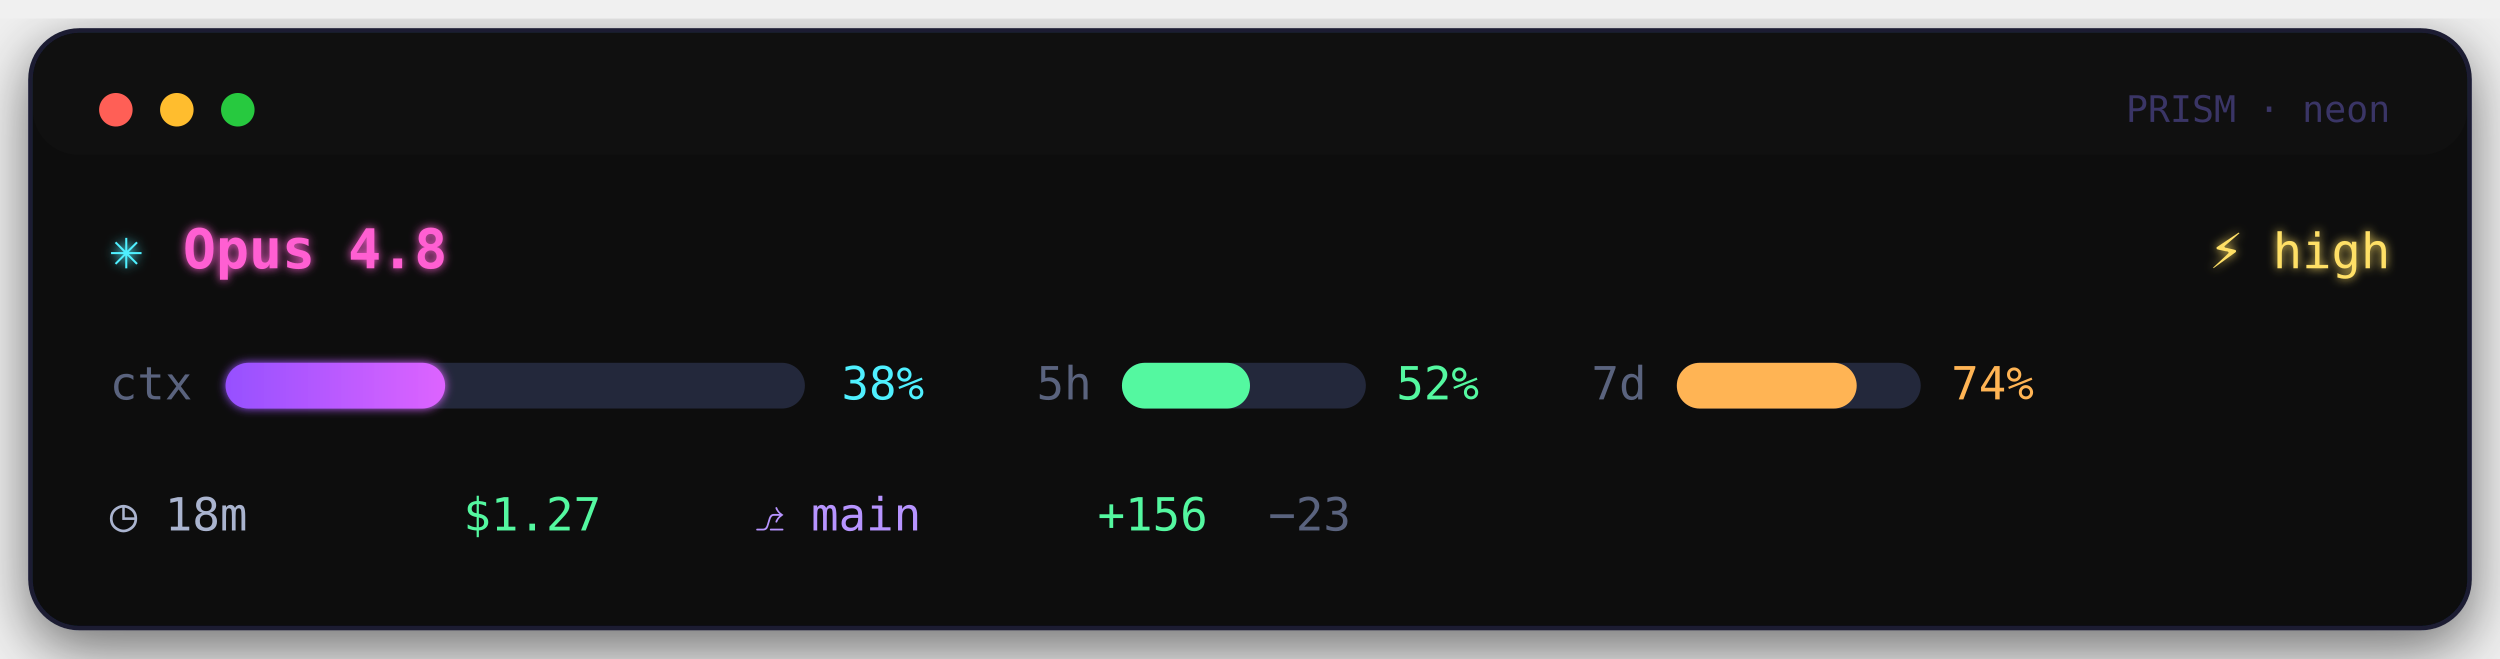
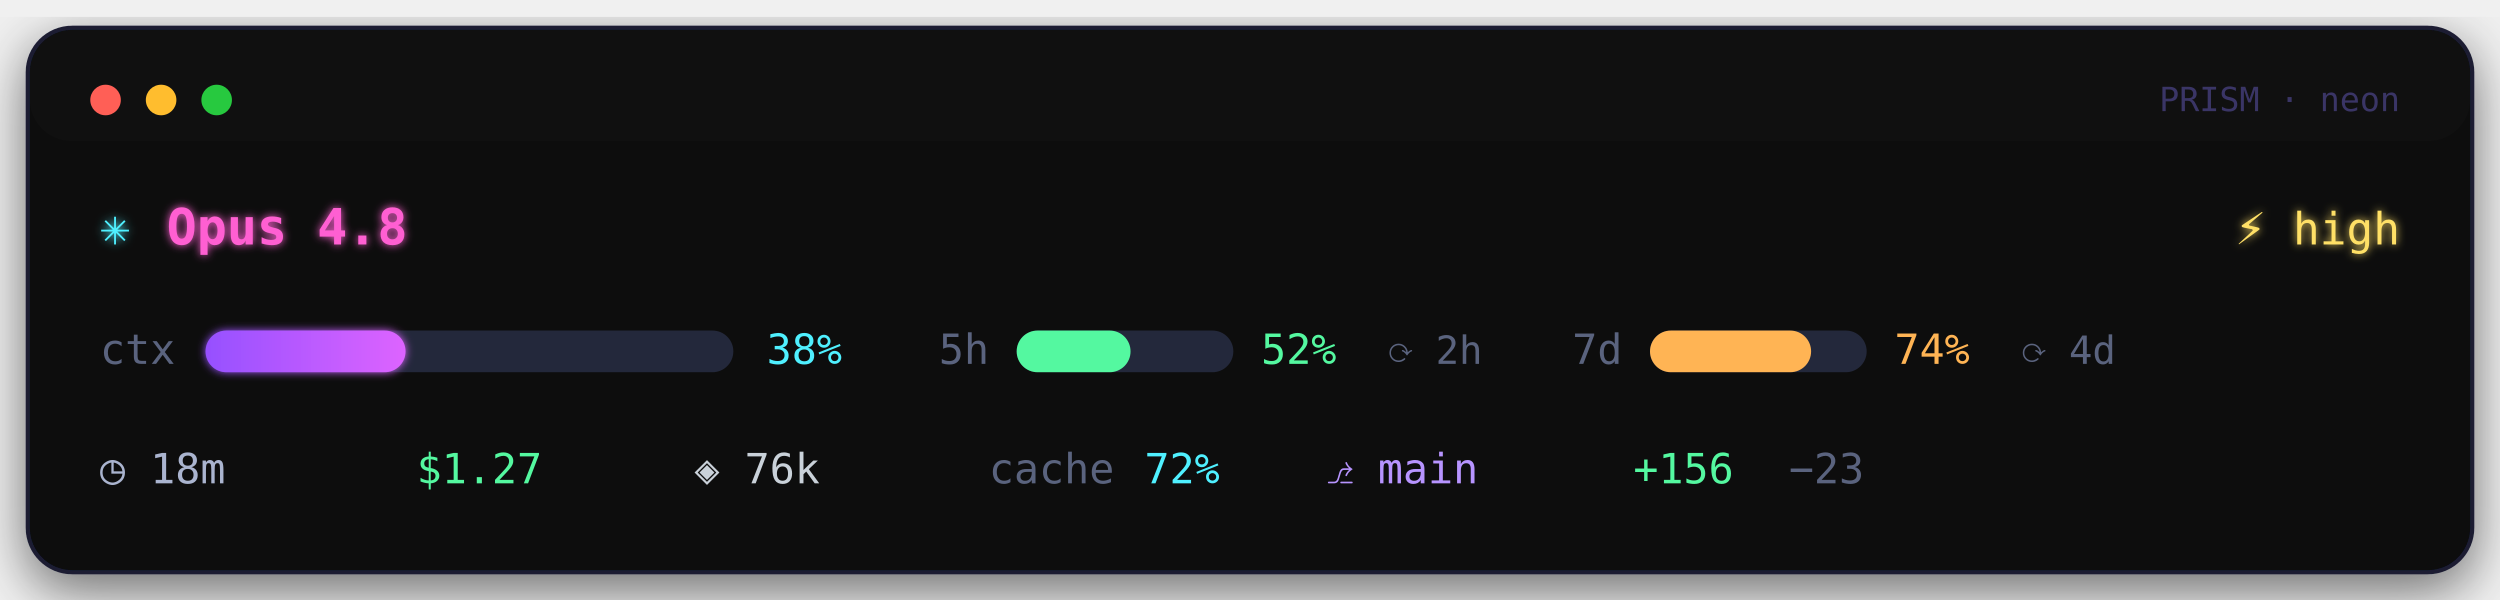
- <svg xmlns="http://www.w3.org/2000/svg" viewBox="0 0 820 216" width="820" height="216" font-family="ui-monospace, SFMono-Regular, Menlo, Consolas, 'DejaVu Sans Mono', monospace">
+ <svg xmlns="http://www.w3.org/2000/svg" viewBox="0 0 900 216" width="900" height="216" font-family="ui-monospace, SFMono-Regular, Menlo, Consolas, 'DejaVu Sans Mono', monospace">
  <defs>
    <linearGradient id="ctxgrad" x1="0" y1="0" x2="1" y2="0">
      <stop offset="0" stop-color="#9650ff" />
      <stop offset="1" stop-color="#dd64ff" />
    </linearGradient>
    <filter id="glow" x="-30%" y="-40%" width="160%" height="180%">
      <feGaussianBlur stdDeviation="1.6" result="b" />
      <feMerge>
        <feMergeNode in="b" />
        <feMergeNode in="SourceGraphic" />
      </feMerge>
    </filter>
    <filter id="shadow" x="-10%" y="-10%" width="120%" height="130%">
      <feDropShadow dx="0" dy="6" stdDeviation="10" flood-color="#000000" flood-opacity="0.55" />
    </filter>
  </defs>
-   <rect x="10" y="10" width="800" height="196" rx="16" fill="#07090f" stroke="#1b1f33" stroke-width="1.5" filter="url(#shadow)" />
-   <rect x="10.75" y="10.75" width="798.5" height="40" rx="15" fill="#ffffff" opacity="0.015" />
+   <rect x="10" y="10" width="880" height="196" rx="16" fill="#07090f" stroke="#1b1f33" stroke-width="1.5" filter="url(#shadow)" />
+   <rect x="10.75" y="10.75" width="878.5" height="40" rx="15" fill="#ffffff" opacity="0.015" />
  <circle cx="38" cy="36" r="5.5" fill="#ff5f56" />
  <circle cx="58" cy="36" r="5.5" fill="#ffbd2e" />
  <circle cx="78" cy="36" r="5.5" fill="#27c93f" />
-   <text x="784" y="40" text-anchor="end" font-size="12" fill="#3a3566">PRISM · neon</text>
+   <text x="864" y="40" text-anchor="end" font-size="12" fill="#3a3566">PRISM · neon</text>
  <text x="36" y="88" font-size="18" fill="#4ff0ff" filter="url(#glow)">✳</text>
  <text x="60" y="88" font-size="18" font-weight="700" fill="#ff5fd2" filter="url(#glow)">Opus 4.8</text>
-   <text x="784" y="88" text-anchor="end" font-size="16" fill="#ffe066" filter="url(#glow)">⚡ high</text>
+   <text x="864" y="88" text-anchor="end" font-size="16" fill="#ffe066" filter="url(#glow)">⚡ high</text>
  <text x="36" y="131" font-size="15" fill="#5a637e">ctx</text>
  <rect x="74" y="119" width="190" height="15" rx="7.5" fill="#23283b" />
  <rect x="74" y="119" width="72" height="15" rx="7.5" fill="url(#ctxgrad)" filter="url(#glow)" />
  <text x="276" y="131" font-size="15" fill="#4ff0ff">38%</text>
-   <text x="340" y="131" font-size="15" fill="#5a637e">5h</text>
-   <rect x="368" y="119" width="80" height="15" rx="7.5" fill="#23283b" />
-   <rect x="368" y="119" width="42" height="15" rx="7.5" fill="#54f8a0" />
-   <text x="458" y="131" font-size="15" fill="#54f8a0">52%</text>
-   <text x="522" y="131" font-size="15" fill="#5a637e">7d</text>
-   <rect x="550" y="119" width="80" height="15" rx="7.5" fill="#23283b" />
-   <rect x="550" y="119" width="59" height="15" rx="7.5" fill="#ffb454" />
-   <text x="640" y="131" font-size="15" fill="#ffb454">74%</text>
+   <text x="338" y="131" font-size="15" fill="#5a637e">5h</text>
+   <rect x="366" y="119" width="78" height="15" rx="7.5" fill="#23283b" />
+   <rect x="366" y="119" width="41" height="15" rx="7.5" fill="#54f8a0" />
+   <text x="454" y="131" font-size="15" fill="#54f8a0">52%</text>
+   <text x="500" y="131" font-size="14" fill="#5a637e">⟳ 2h</text>
+   <text x="566" y="131" font-size="15" fill="#5a637e">7d</text>
+   <rect x="594" y="119" width="78" height="15" rx="7.5" fill="#23283b" />
+   <rect x="594" y="119" width="58" height="15" rx="7.5" fill="#ffb454" />
+   <text x="682" y="131" font-size="15" fill="#ffb454">74%</text>
+   <text x="728" y="131" font-size="14" fill="#5a637e">⟳ 4d</text>
  <text x="36" y="174" font-size="15" fill="#aab4cf">◷ 18m</text>
-   <text x="152" y="174" font-size="15" fill="#54f8a0">$1.27</text>
-   <text x="248" y="174" font-size="15" fill="#b794ff">⎇ main</text>
-   <text x="360" y="174" font-size="15" fill="#54f8a0">+156</text>
-   <text x="416" y="174" font-size="15" fill="#5a637e">−23</text>
+   <text x="150" y="174" font-size="15" fill="#54f8a0">$1.27</text>
+   <text x="250" y="174" font-size="15" fill="#c9d1d9">◈ 76k</text>
+   <text x="356" y="174" font-size="15" fill="#5a637e">cache</text>
+   <text x="412" y="174" font-size="15" fill="#4ff0ff">72%</text>
+   <text x="478" y="174" font-size="15" fill="#b794ff">⎇ main</text>
+   <text x="588" y="174" font-size="15" fill="#54f8a0">+156</text>
+   <text x="644" y="174" font-size="15" fill="#5a637e">−23</text>
</svg>
